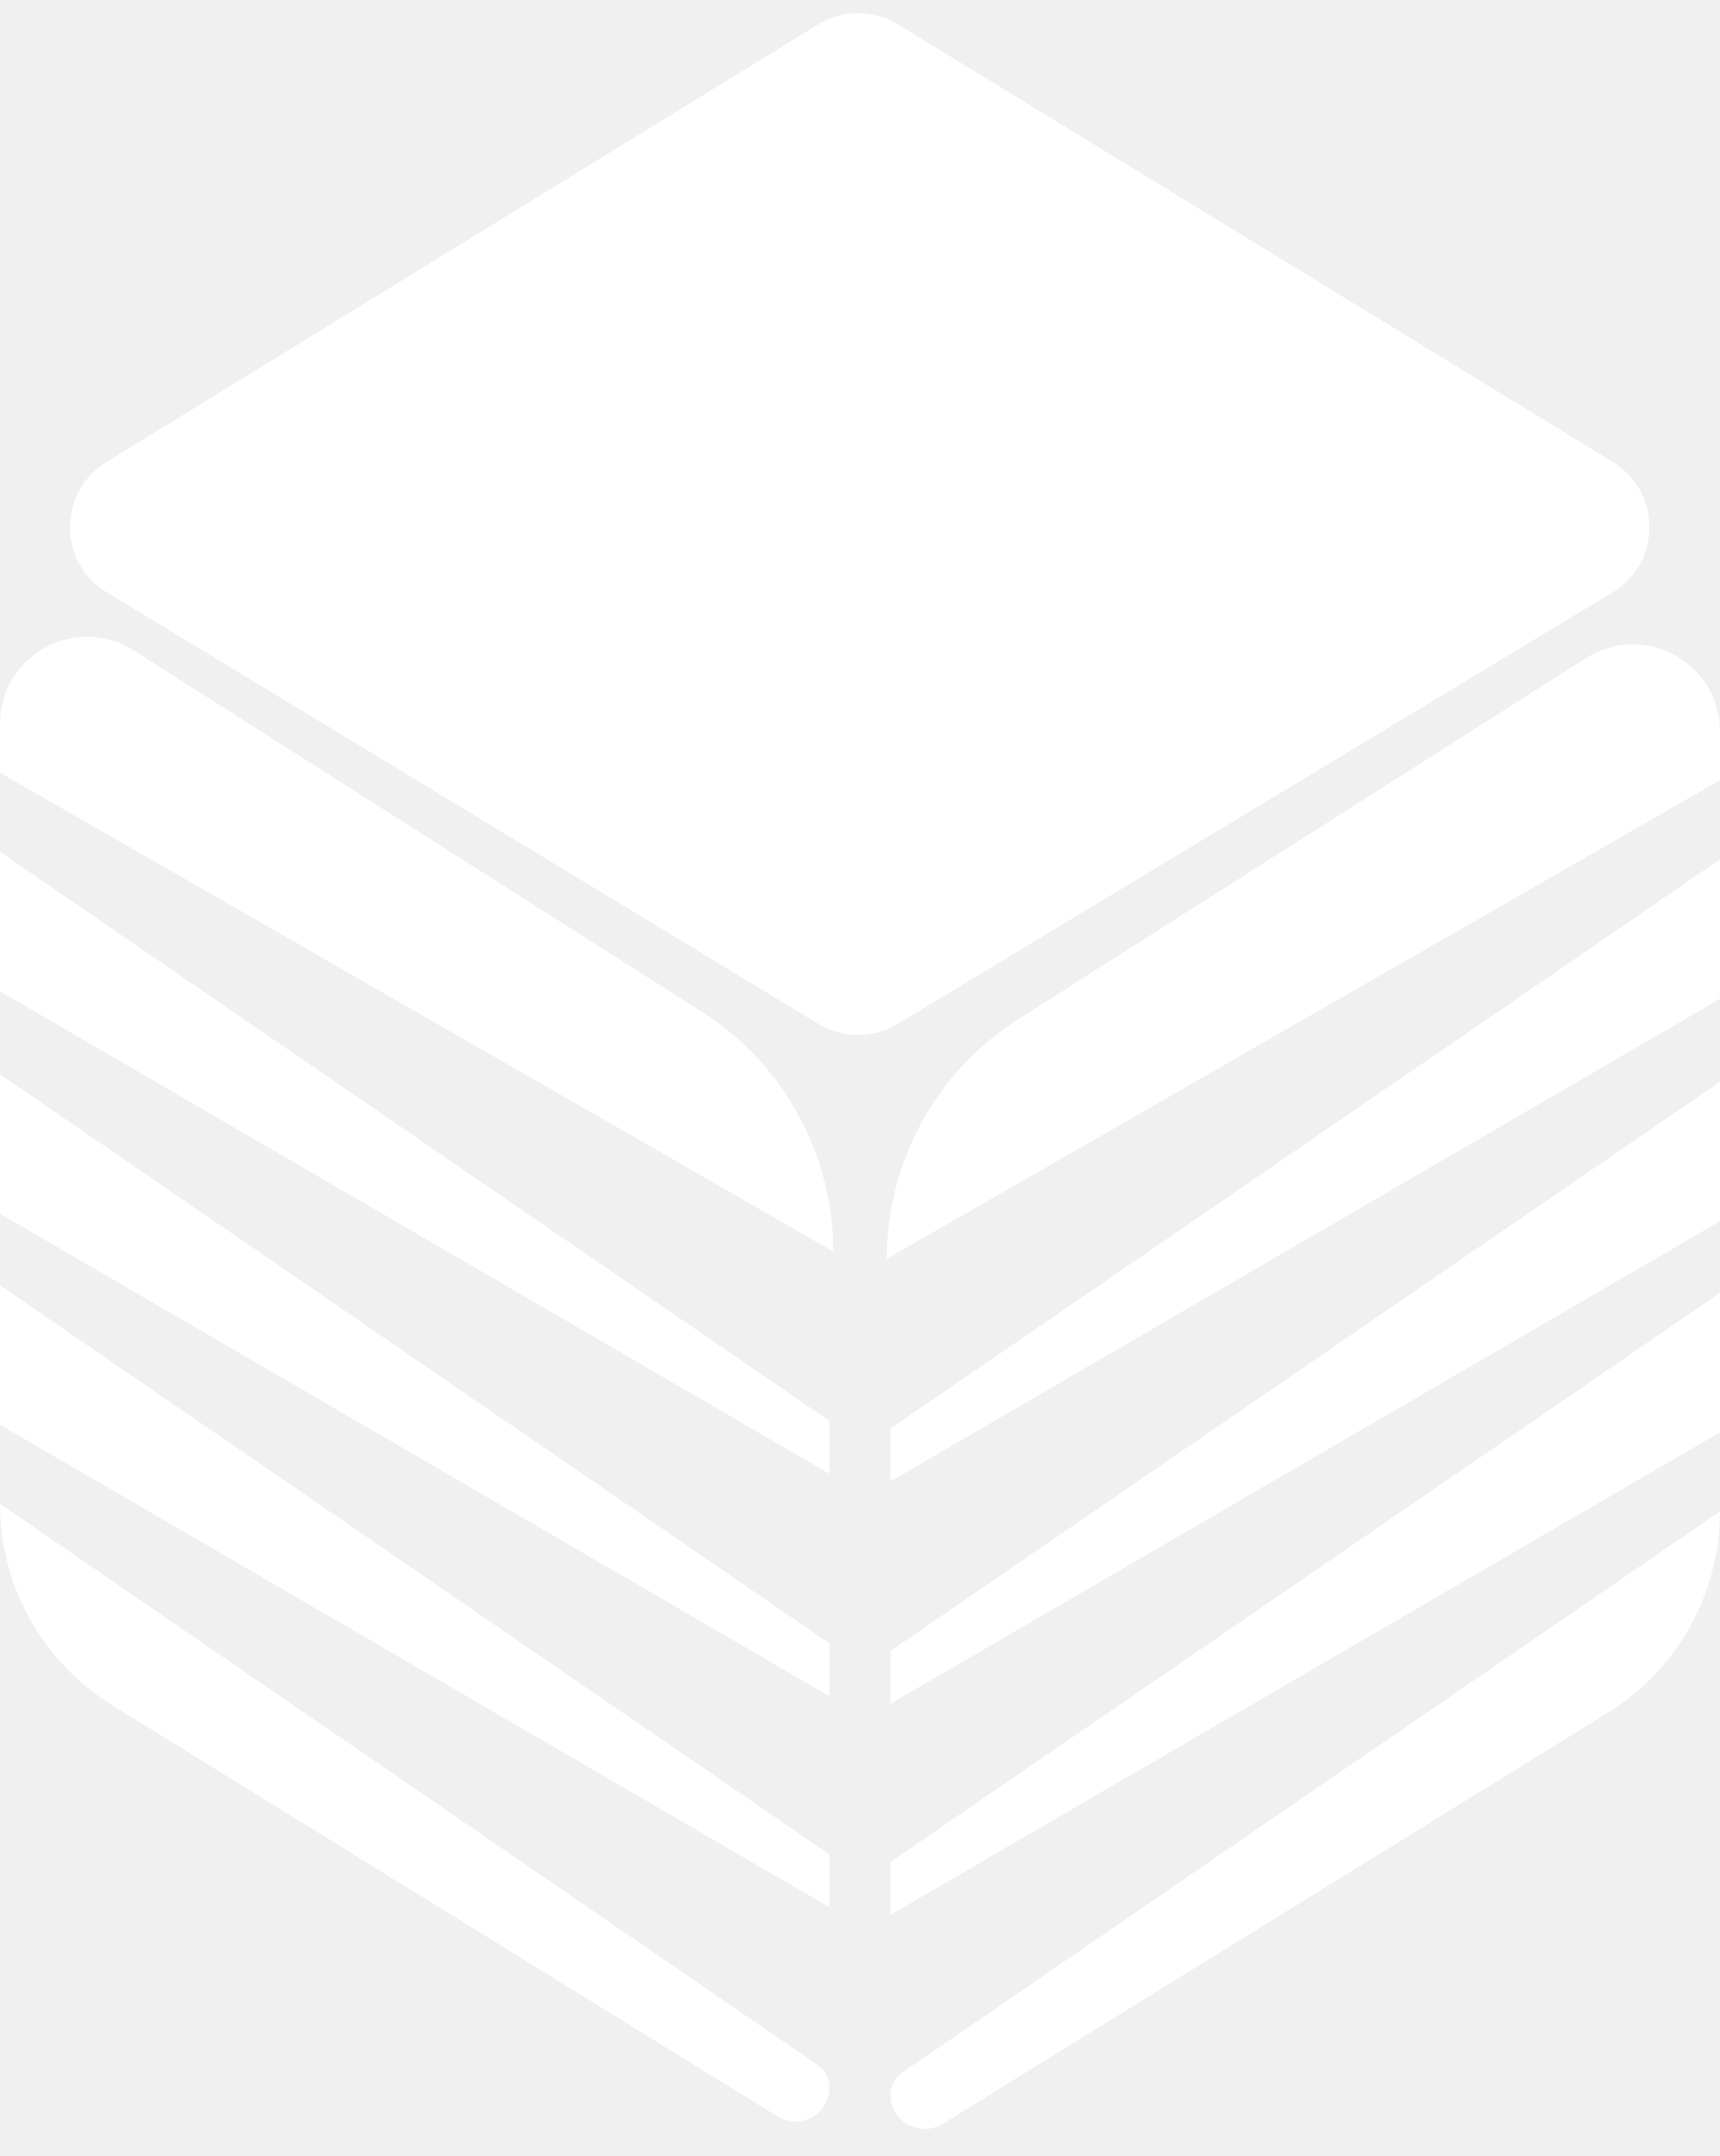
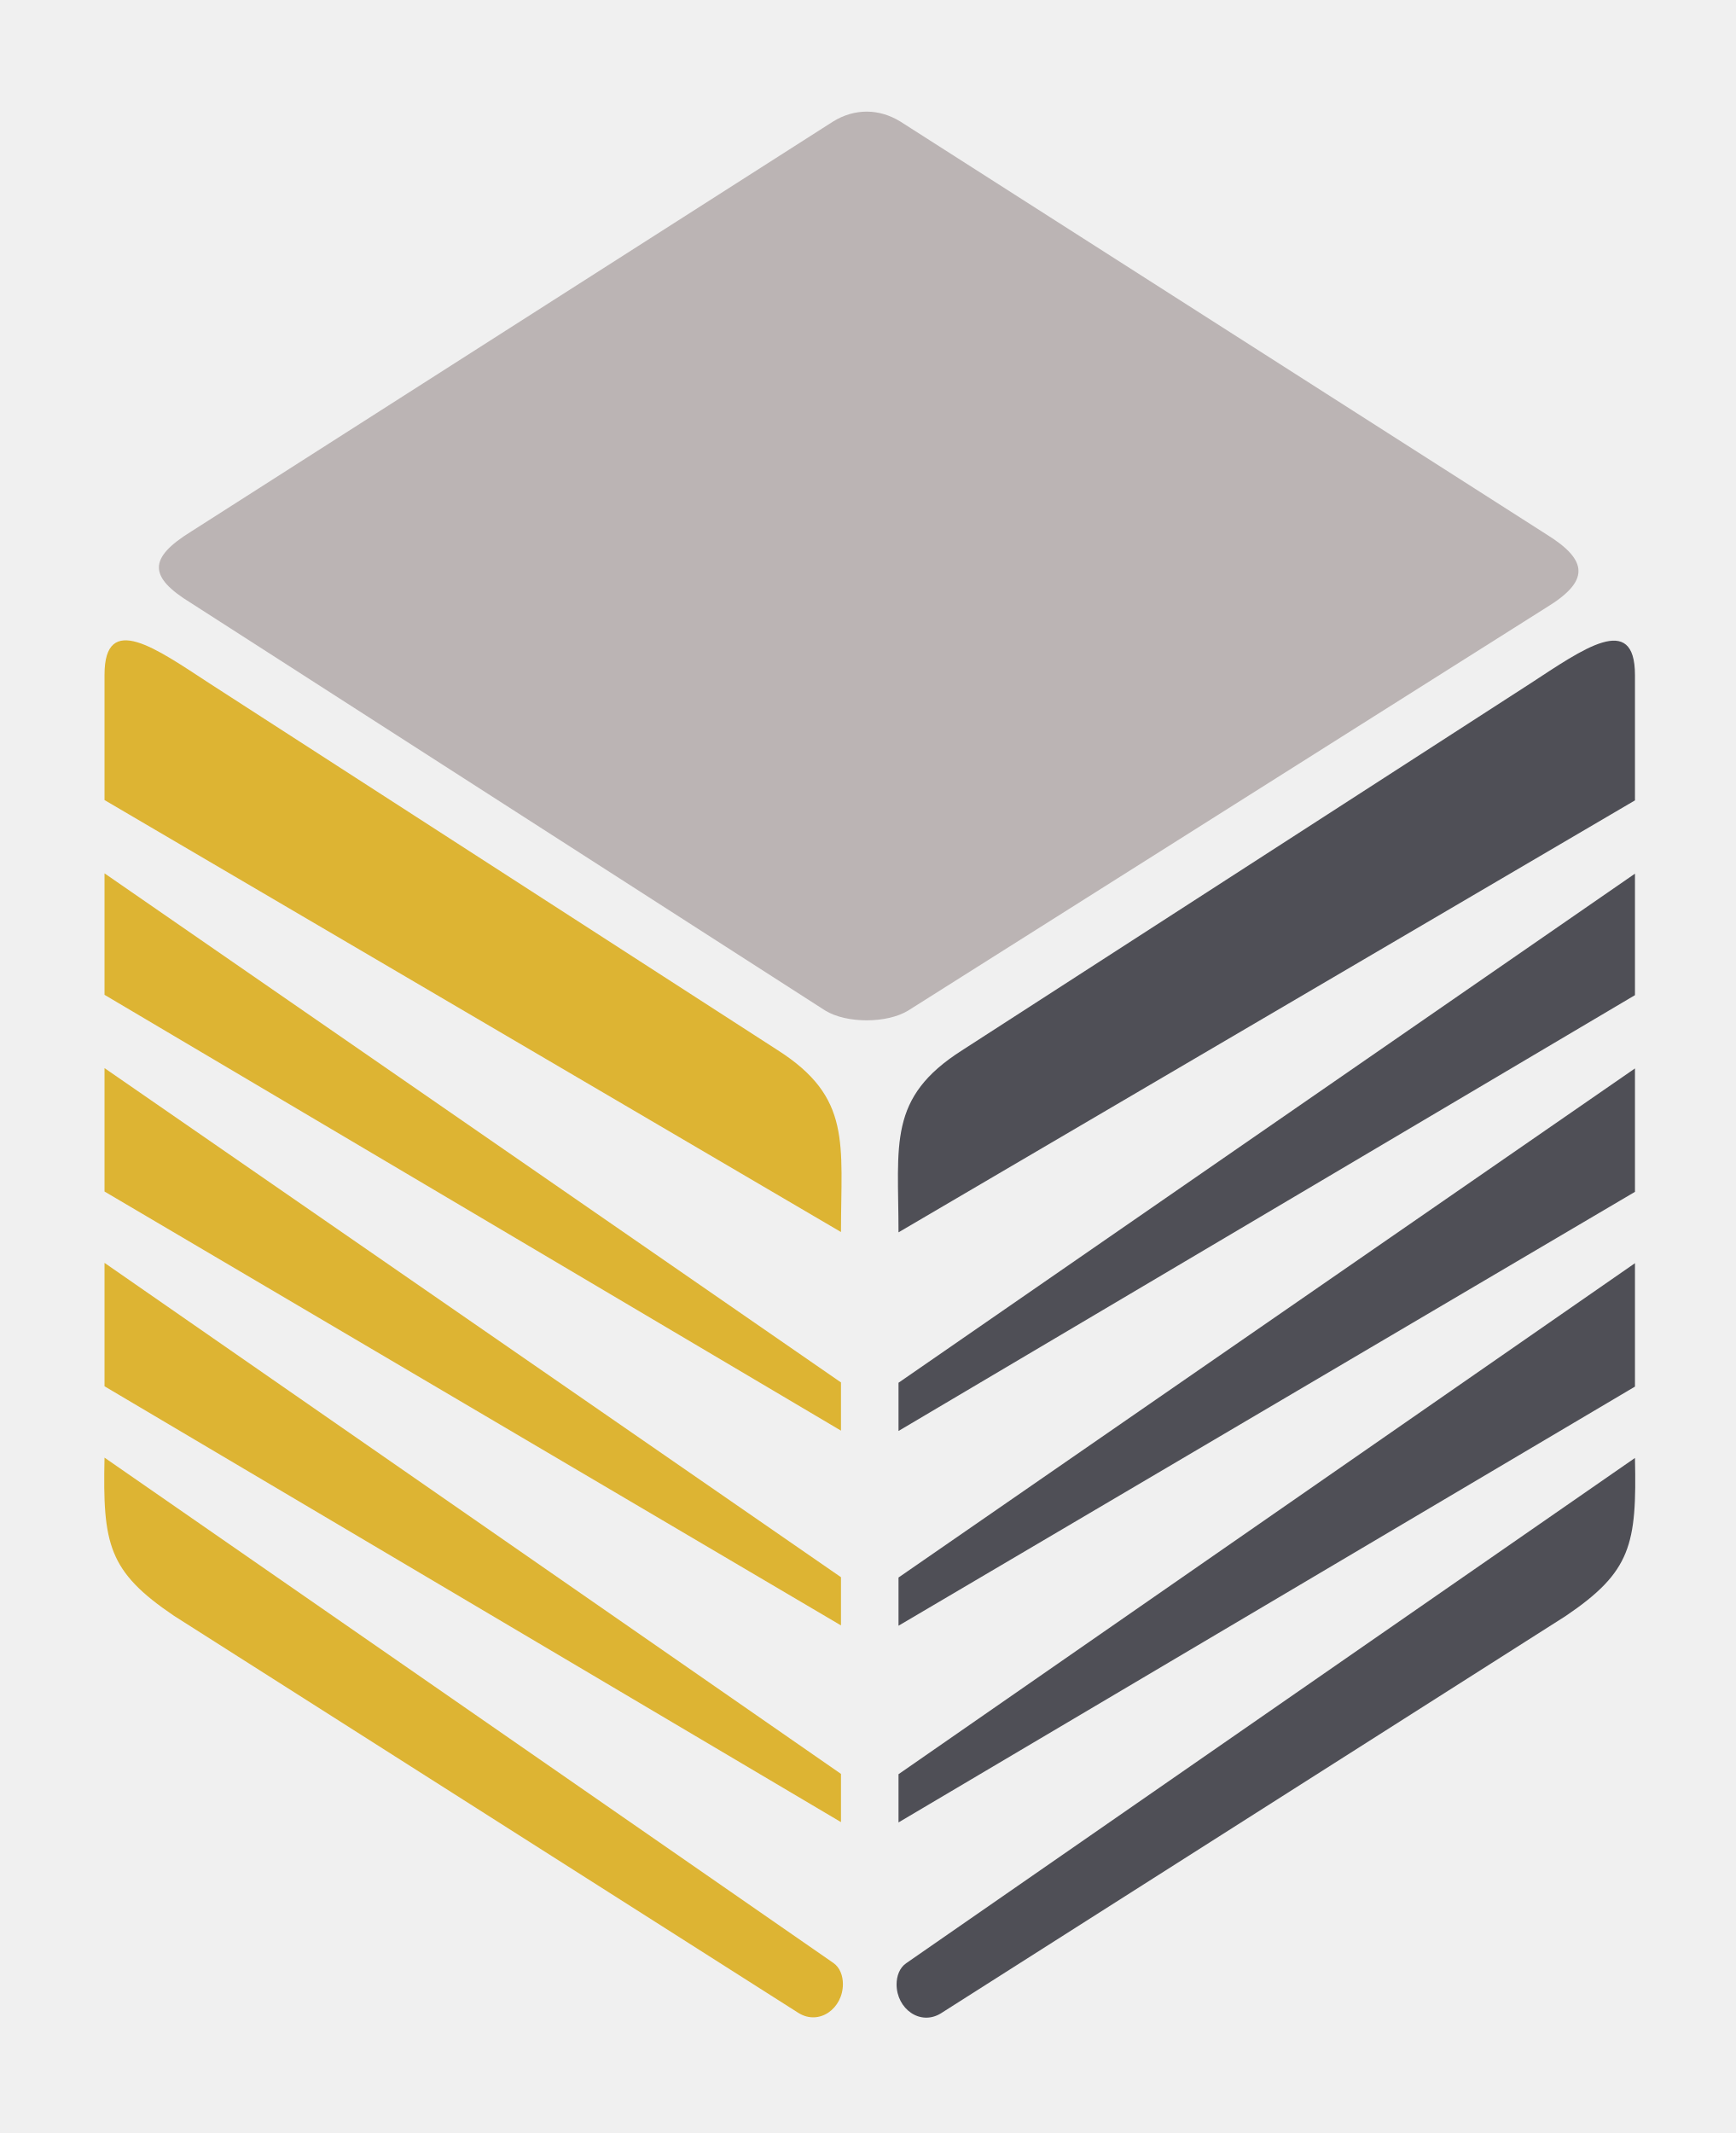
- <svg xmlns="http://www.w3.org/2000/svg" width="79" height="99" viewBox="0 0 79 99" fill="none">
-   <path d="M-2.03221e-05 69.058V69.058C-2.03221e-05 72.823 1.95 76.32 5.153 78.3L35.71 97.181C36.752 97.824 38.095 97.075 38.095 95.851V95.851C38.095 95.439 37.892 95.053 37.552 94.82L-2.03221e-05 69.058Z" fill="white" />
-   <path d="M-1.75238e-05 59.019V65.423L38.095 87.577V85.154L-1.75238e-05 59.019Z" fill="white" />
-   <path d="M-1.75238e-05 49.327V55.731L38.095 77.885V75.462L-1.75238e-05 49.327Z" fill="white" />
-   <path d="M-1.75238e-05 39.115V45.519L38.095 67.673V65.25L-1.75238e-05 39.115Z" fill="white" />
-   <path d="M6.146 29.87C3.483 28.177 -0 30.09 -0 33.245V35.481L38.271 57.462V57.462C38.271 53.015 35.999 48.852 32.247 46.467L6.146 29.87Z" fill="white" />
-   <path d="M79 69.404V69.404C79 73.17 77.05 76.667 73.847 78.646L43.29 97.527C42.248 98.17 40.905 97.421 40.905 96.197V96.197C40.905 95.785 41.108 95.399 41.448 95.166L79 69.404Z" fill="white" />
-   <path d="M79 59.365V65.769L40.905 87.923V85.5L79 59.365Z" fill="white" />
-   <path d="M79 49.673V56.077L40.905 78.231V75.808L79 49.673Z" fill="white" />
-   <path d="M79 39.461V45.865L40.905 68.019V65.596L79 39.461Z" fill="white" />
-   <path d="M72.854 30.216C75.517 28.523 79 30.436 79 33.591V35.827L40.729 57.807V57.807C40.729 53.361 43.001 49.198 46.753 46.812L72.854 30.216Z" fill="white" />
-   <path d="M37.58 1.124C38.702 0.434 40.116 0.433 41.24 1.12L74.087 21.218C76.326 22.588 76.316 25.844 74.068 27.201L41.221 47.022C40.107 47.694 38.712 47.693 37.599 47.018L4.903 27.197C2.663 25.839 2.653 22.593 4.884 21.222L37.58 1.124Z" fill="white" />
+ <svg xmlns="http://www.w3.org/2000/svg" width="428" height="526" viewBox="0 0 428 526" fill="none">
+   <path d="M25.779 359.455C25.303 380.854 26.73 387.512 42.897 398.449L196.955 496.41C202.07 499.569 207.892 495.286 207.892 489.277C207.892 487.254 207.184 485.191 205.514 484.046L25.779 359.455Z" fill="#DDB433" />
+   <path d="M25.779 311.426V341.86L207.416 449.332V437.443L25.779 311.426Z" fill="#DDB433" />
+   <path d="M25.779 263.396V293.831L207.416 400.827V388.939L25.779 263.396Z" fill="#DDB433" />
+   <path d="M25.779 215.367V245.326L207.416 352.798V340.909L25.779 215.367Z" fill="#DDB433" />
+   <path d="M51.686 168.532C38.617 160.009 25.779 150.694 25.779 166.387V197.297L207.416 303.817C207.416 281.99 210.153 270.633 191.725 258.92L51.686 168.532Z" fill="#DDB433" />
+   <path d="M403.245 359.534C403.721 380.933 402.294 387.591 386.127 398.528L232.069 496.489C226.954 499.648 221.132 495.365 221.132 489.356C221.132 487.333 221.84 485.27 223.51 484.125L403.245 359.534Z" fill="#4F4F56" />
+   <path d="M403.245 311.505V341.939L221.608 449.411V437.523L403.245 311.505Z" fill="#4F4F56" />
+   <path d="M403.245 263.476V293.91L221.608 400.906V389.018L403.245 263.476Z" fill="#4F4F56" />
+   <path d="M403.245 215.446V245.405L221.608 352.877V340.988L403.245 215.446Z" fill="#4F4F56" />
+   <path d="M377.338 168.611C390.407 160.088 403.245 150.773 403.245 166.466V197.376L221.608 303.896C221.608 282.069 218.871 270.712 237.299 259L377.338 168.611Z" fill="#4F4F56" />
+   <path d="M205.441 29.986C210.736 26.701 216.782 26.712 222.083 29.986L381.373 131.751C391.94 138.278 391.979 143.361 381.373 149.822L223.985 249.209C218.727 252.412 208.791 252.423 203.539 249.209L47.103 148.699C36.535 142.231 36.575 137.636 47.103 131.104L205.441 29.986Z" fill="#BBB4B4" />
</svg>
